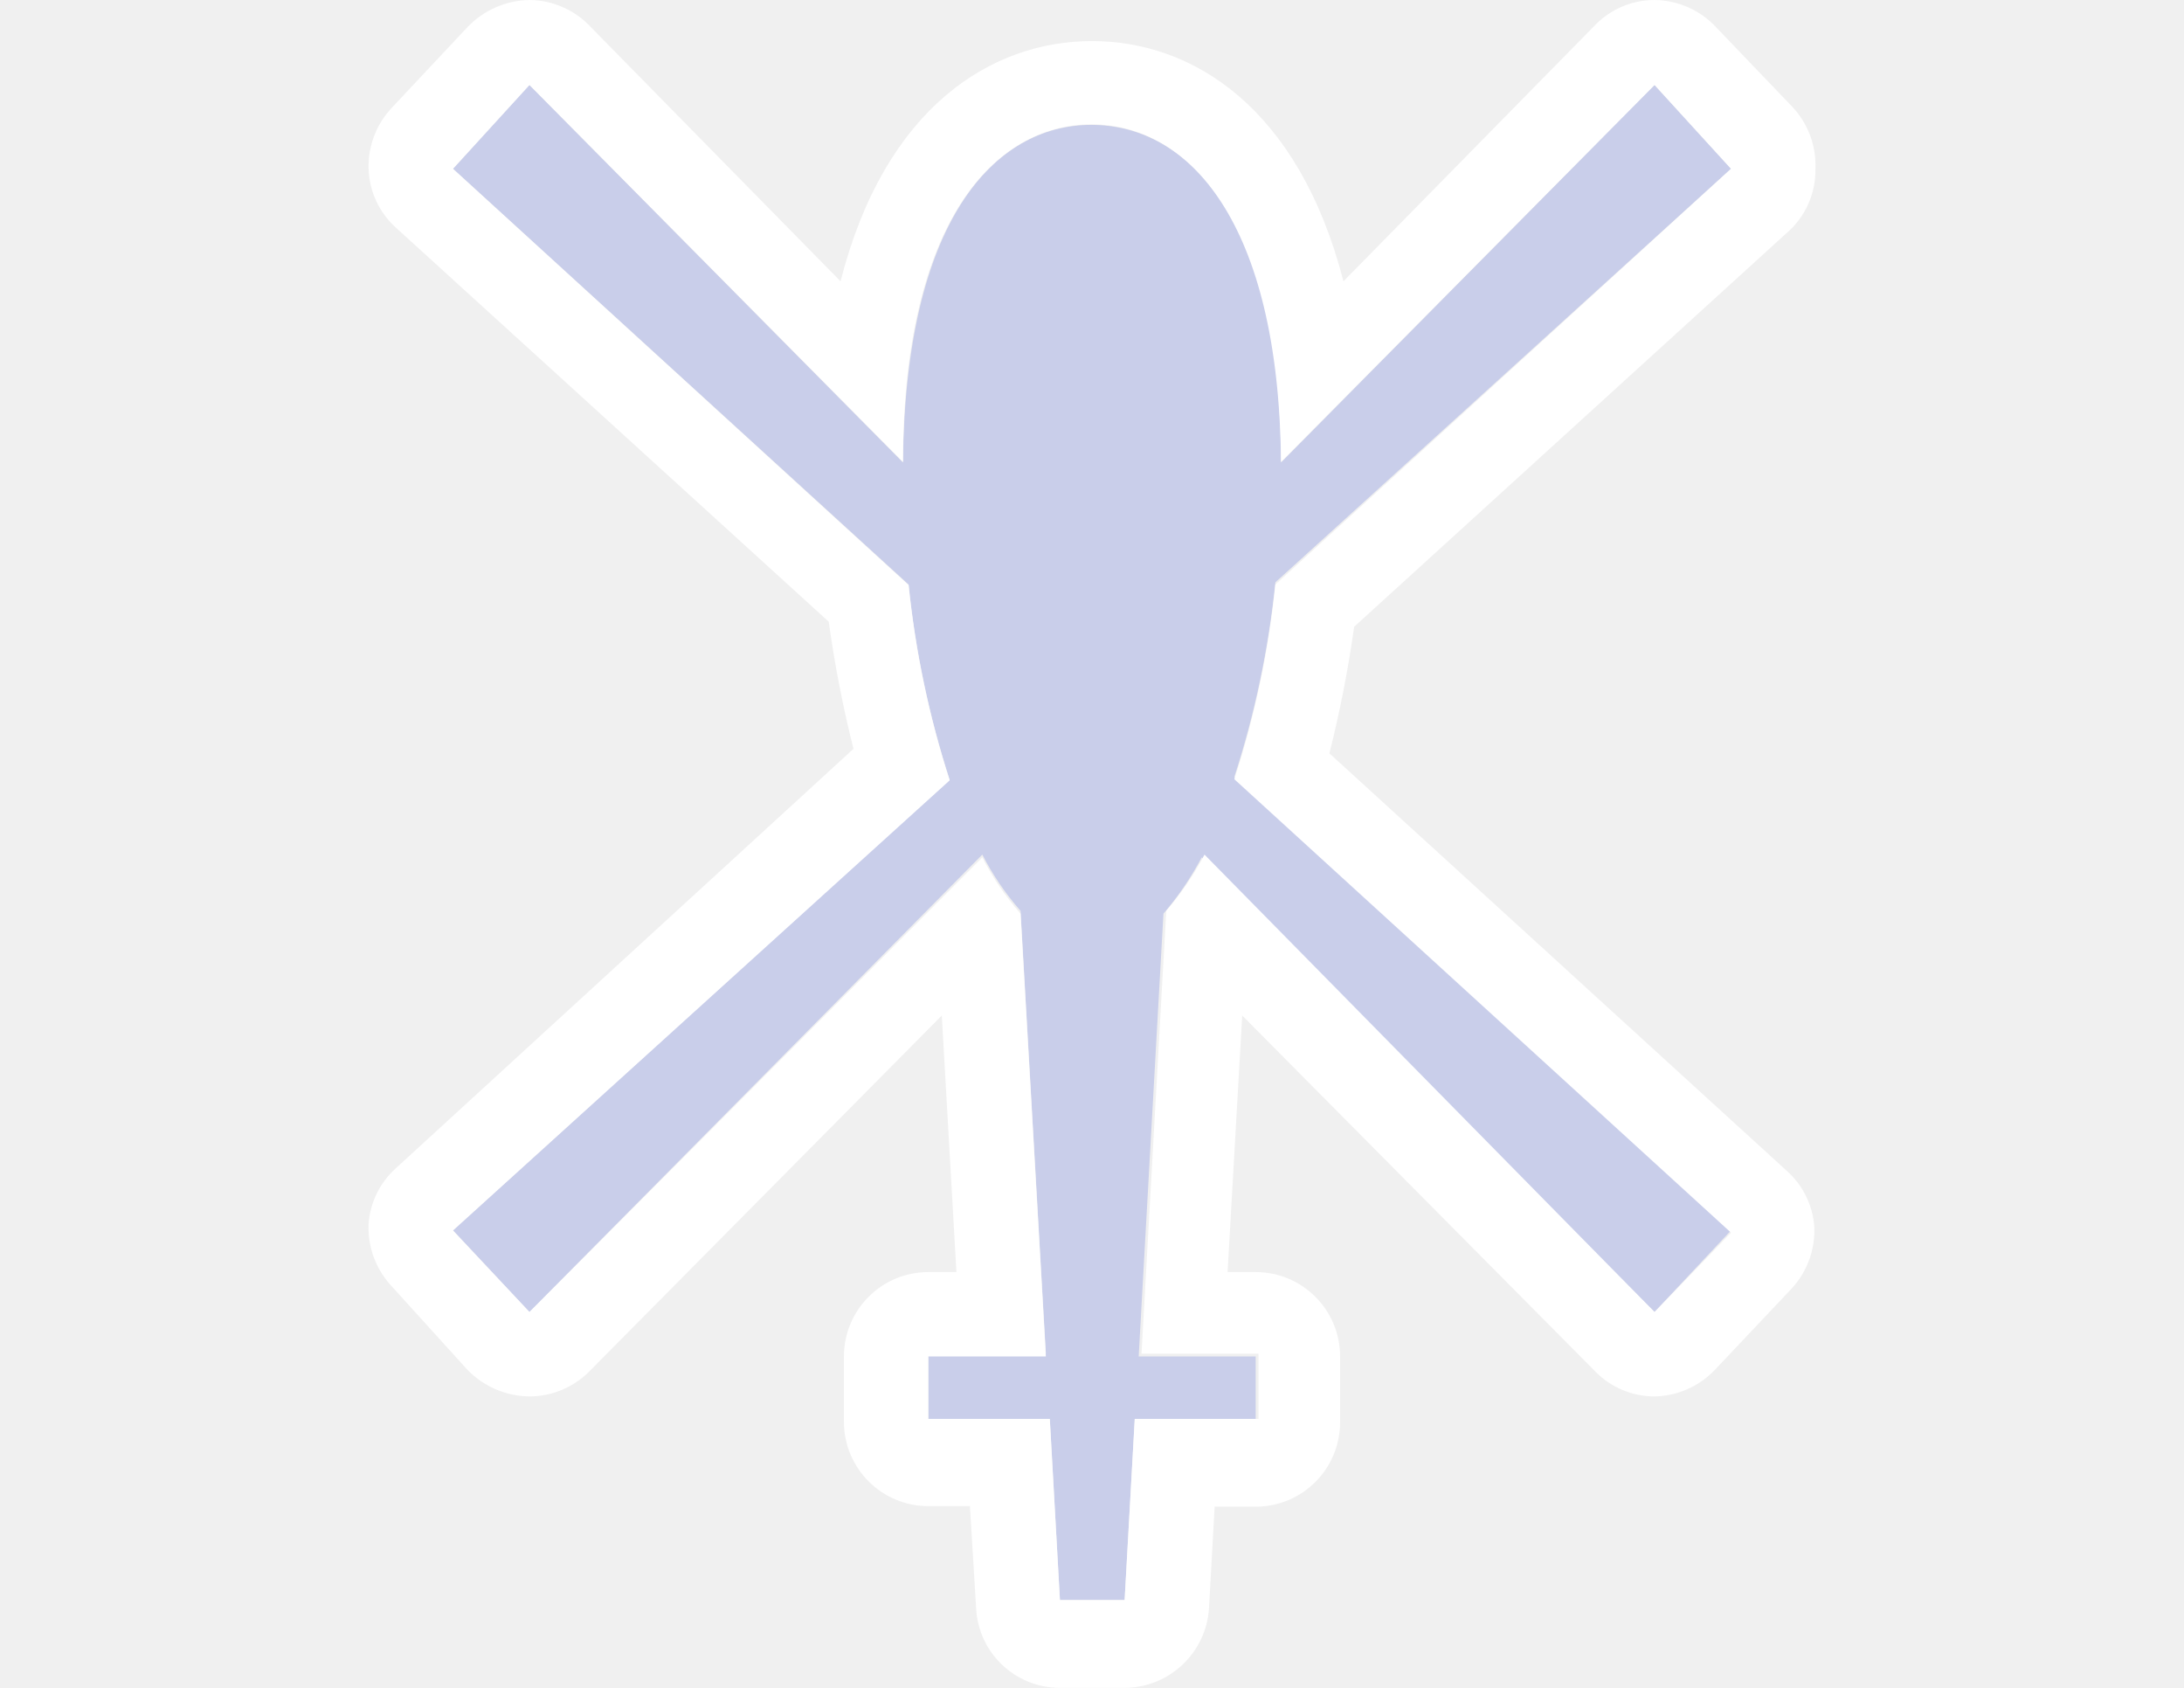
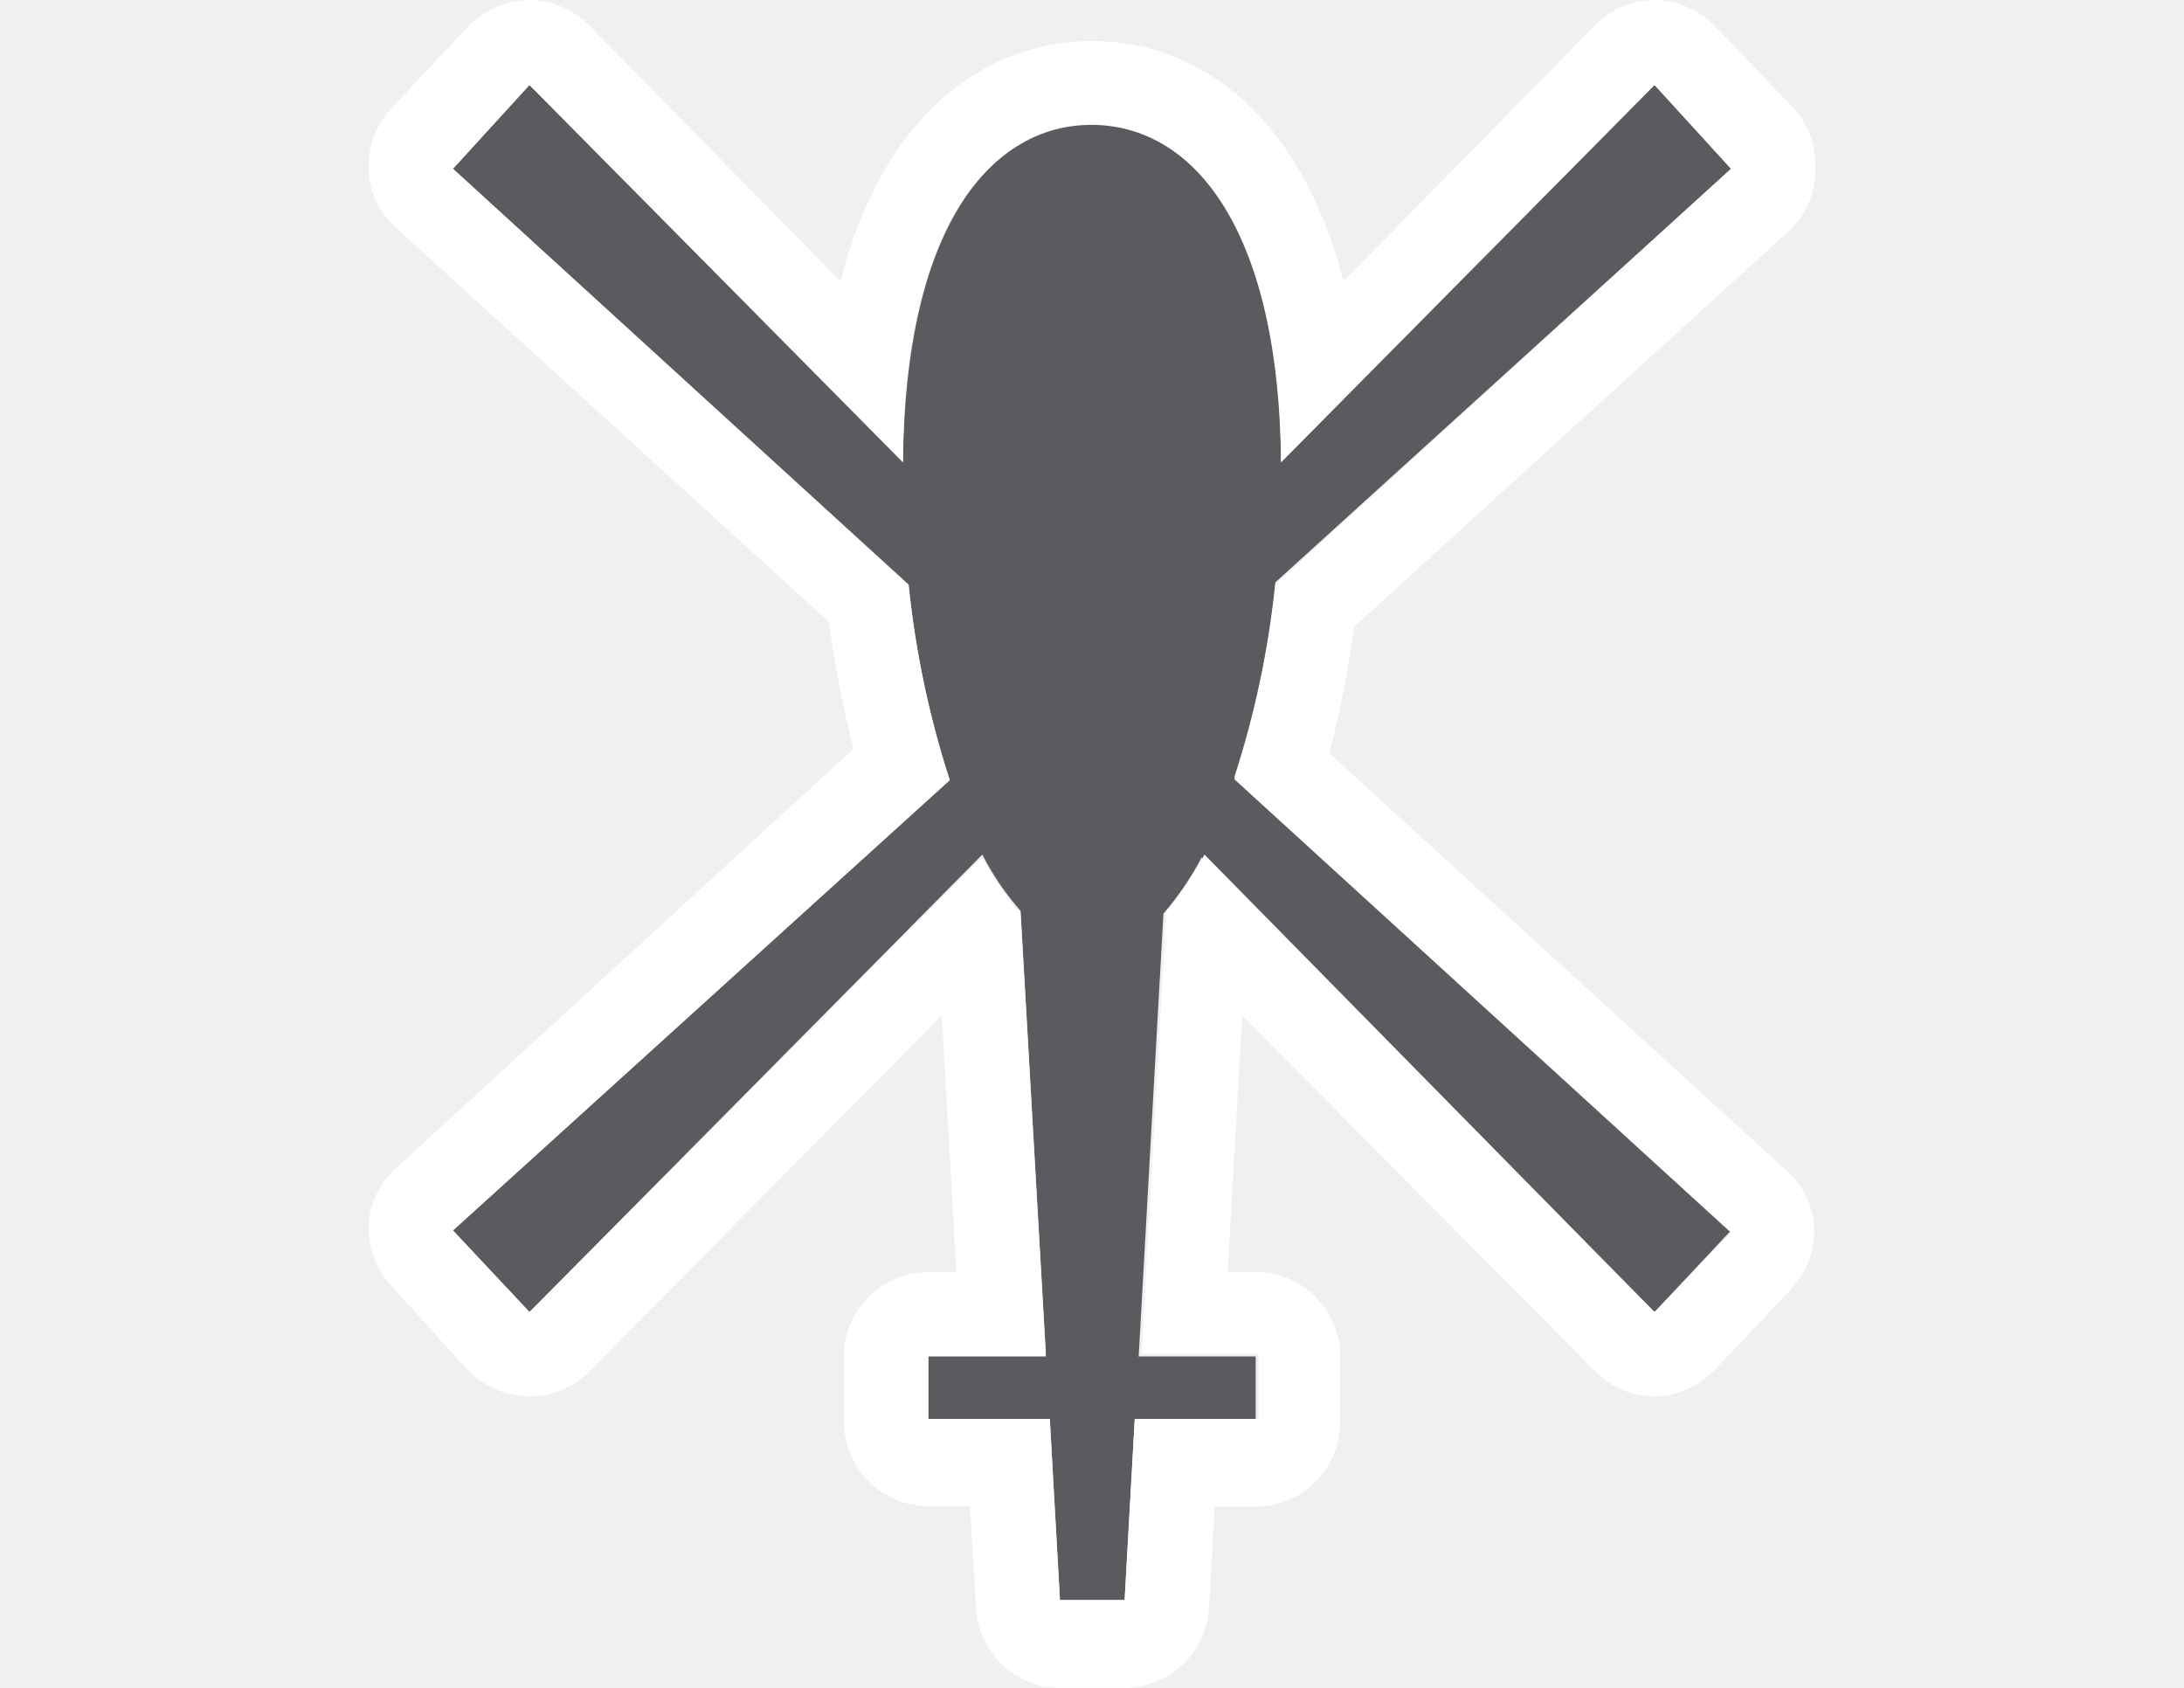
<svg xmlns="http://www.w3.org/2000/svg" version="1.1" id="Layer_3" x="0px" y="0px" width="792px" height="612px" viewBox="0 0 792 612" enable-background="new 0 0 792 612" xml:space="preserve">
-   <path fill="#C9CEEA" d="M462.504,211.14L627.744,61.2L600,30.804L464.544,167.688c0-87.108-33.252-122.4-68.748-122.4  s-67.523,35.088-68.34,122.4L192,30.804L164.256,61.2l165.24,150.756c2.458,24.055,7.449,47.782,14.892,70.788L164.256,446.148  L192,475.728l164.22-165.852c3.763,7.349,8.421,14.2,13.872,20.399l9.181,160.549h-42.637v23.664H380.7l3.672,65.688h23.46  l3.672-65.688h43.86v-22.646H412.93l8.979-160.548c5.367-6.263,10.021-13.104,13.872-20.397L600,475.728l27.744-29.577  L447.612,281.724C455.056,258.788,460.048,235.128,462.504,211.14z" />
+   <path fill="#5a5b5e" d="M462.504,211.14L627.744,61.2L600,30.804L464.544,167.688c0-87.108-33.252-122.4-68.748-122.4  s-67.523,35.088-68.34,122.4L192,30.804L164.256,61.2l165.24,150.756c2.458,24.055,7.449,47.782,14.892,70.788L164.256,446.148  L192,475.728l164.22-165.852c3.763,7.349,8.421,14.2,13.872,20.399l9.181,160.549h-42.637v23.664H380.7l3.672,65.688h23.46  l3.672-65.688h43.86v-22.646H412.93l8.979-160.548c5.367-6.263,10.021-13.104,13.872-20.397L600,475.728l27.744-29.577  L447.612,281.724C455.056,258.788,460.048,235.128,462.504,211.14z" />
  <path fill="#FFFFFF" d="M192,30.804l135.456,136.68c0-86.904,33.252-122.4,68.34-122.4s67.932,35.088,68.748,122.4L600,30.804  L627.744,61.2l-165.24,150.756c-2.456,23.988-7.448,47.648-14.892,70.584l180.132,164.424L600,475.728L436.8,309.876  c-3.852,7.294-8.504,14.138-13.872,20.399l-8.976,160.549h42.432v23.664h-44.88l-3.672,65.688h-23.46l-3.672-65.688h-44.064v-22.646  h42.636l-9.18-160.548c-5.45-6.2-10.109-13.052-13.872-20.397L192,475.728l-27.744-29.577l180.132-163.2  c-7.442-23.006-12.435-46.733-14.892-70.788L164.256,61.2L192,30.804 M192,0L192,0c-8.486,0.141-16.565,3.666-22.44,9.792  l-27.744,29.58c-5.455,5.938-8.381,13.768-8.16,21.828c0.258,8.207,3.872,15.95,9.996,21.42l156.876,142.8  c2.147,15.521,5.143,30.912,8.976,46.104l-165.852,151.98c-5.878,5.228-9.468,12.553-9.996,20.4  c-0.33,8.199,2.604,16.193,8.16,22.233l27.744,30.603c5.909,6.051,13.983,9.5,22.44,9.588l0,0  c8.113-0.007,15.891-3.236,21.624-8.978l127.908-129.13l5.304,93.023h-10.2c-16.898,0-30.6,13.7-30.6,30.6v23.664  c0,16.9,13.7,30.603,30.6,30.603h15.097l2.243,36.924c0.764,16.227,14.151,28.983,30.396,28.968h23.46  c16.242-0.079,29.632-12.755,30.6-28.968l2.04-36.722h14.895c16.897,0,30.6-13.698,30.6-30.601v-23.868  c0-16.897-13.7-30.6-30.6-30.6h-10.2l5.304-93.024L578.378,497.15c5.659,5.871,13.468,9.188,21.624,9.18l0,0  c8.364-0.158,16.311-3.689,22.032-9.792l27.744-29.376c5.555-6.04,8.487-14.036,8.157-22.236  c-0.525-7.848-4.115-15.174-9.993-20.397l-165.854-151.37c3.813-15.128,6.811-30.45,8.979-45.9l156.876-142.8  c6.752-5.82,10.563-14.343,10.401-23.256c0.33-8.2-2.604-16.196-8.16-22.236L622.44,9.996C616.655,3.717,608.537,0.101,600,0l0,0  c-8.156-0.008-15.965,3.307-21.624,9.18L487.188,102C470.868,38.76,432.313,14.892,396,14.892S320.928,38.76,304.812,102  L213.624,9.18C207.924,3.365,200.142,0.061,192,0z" />
</svg>
